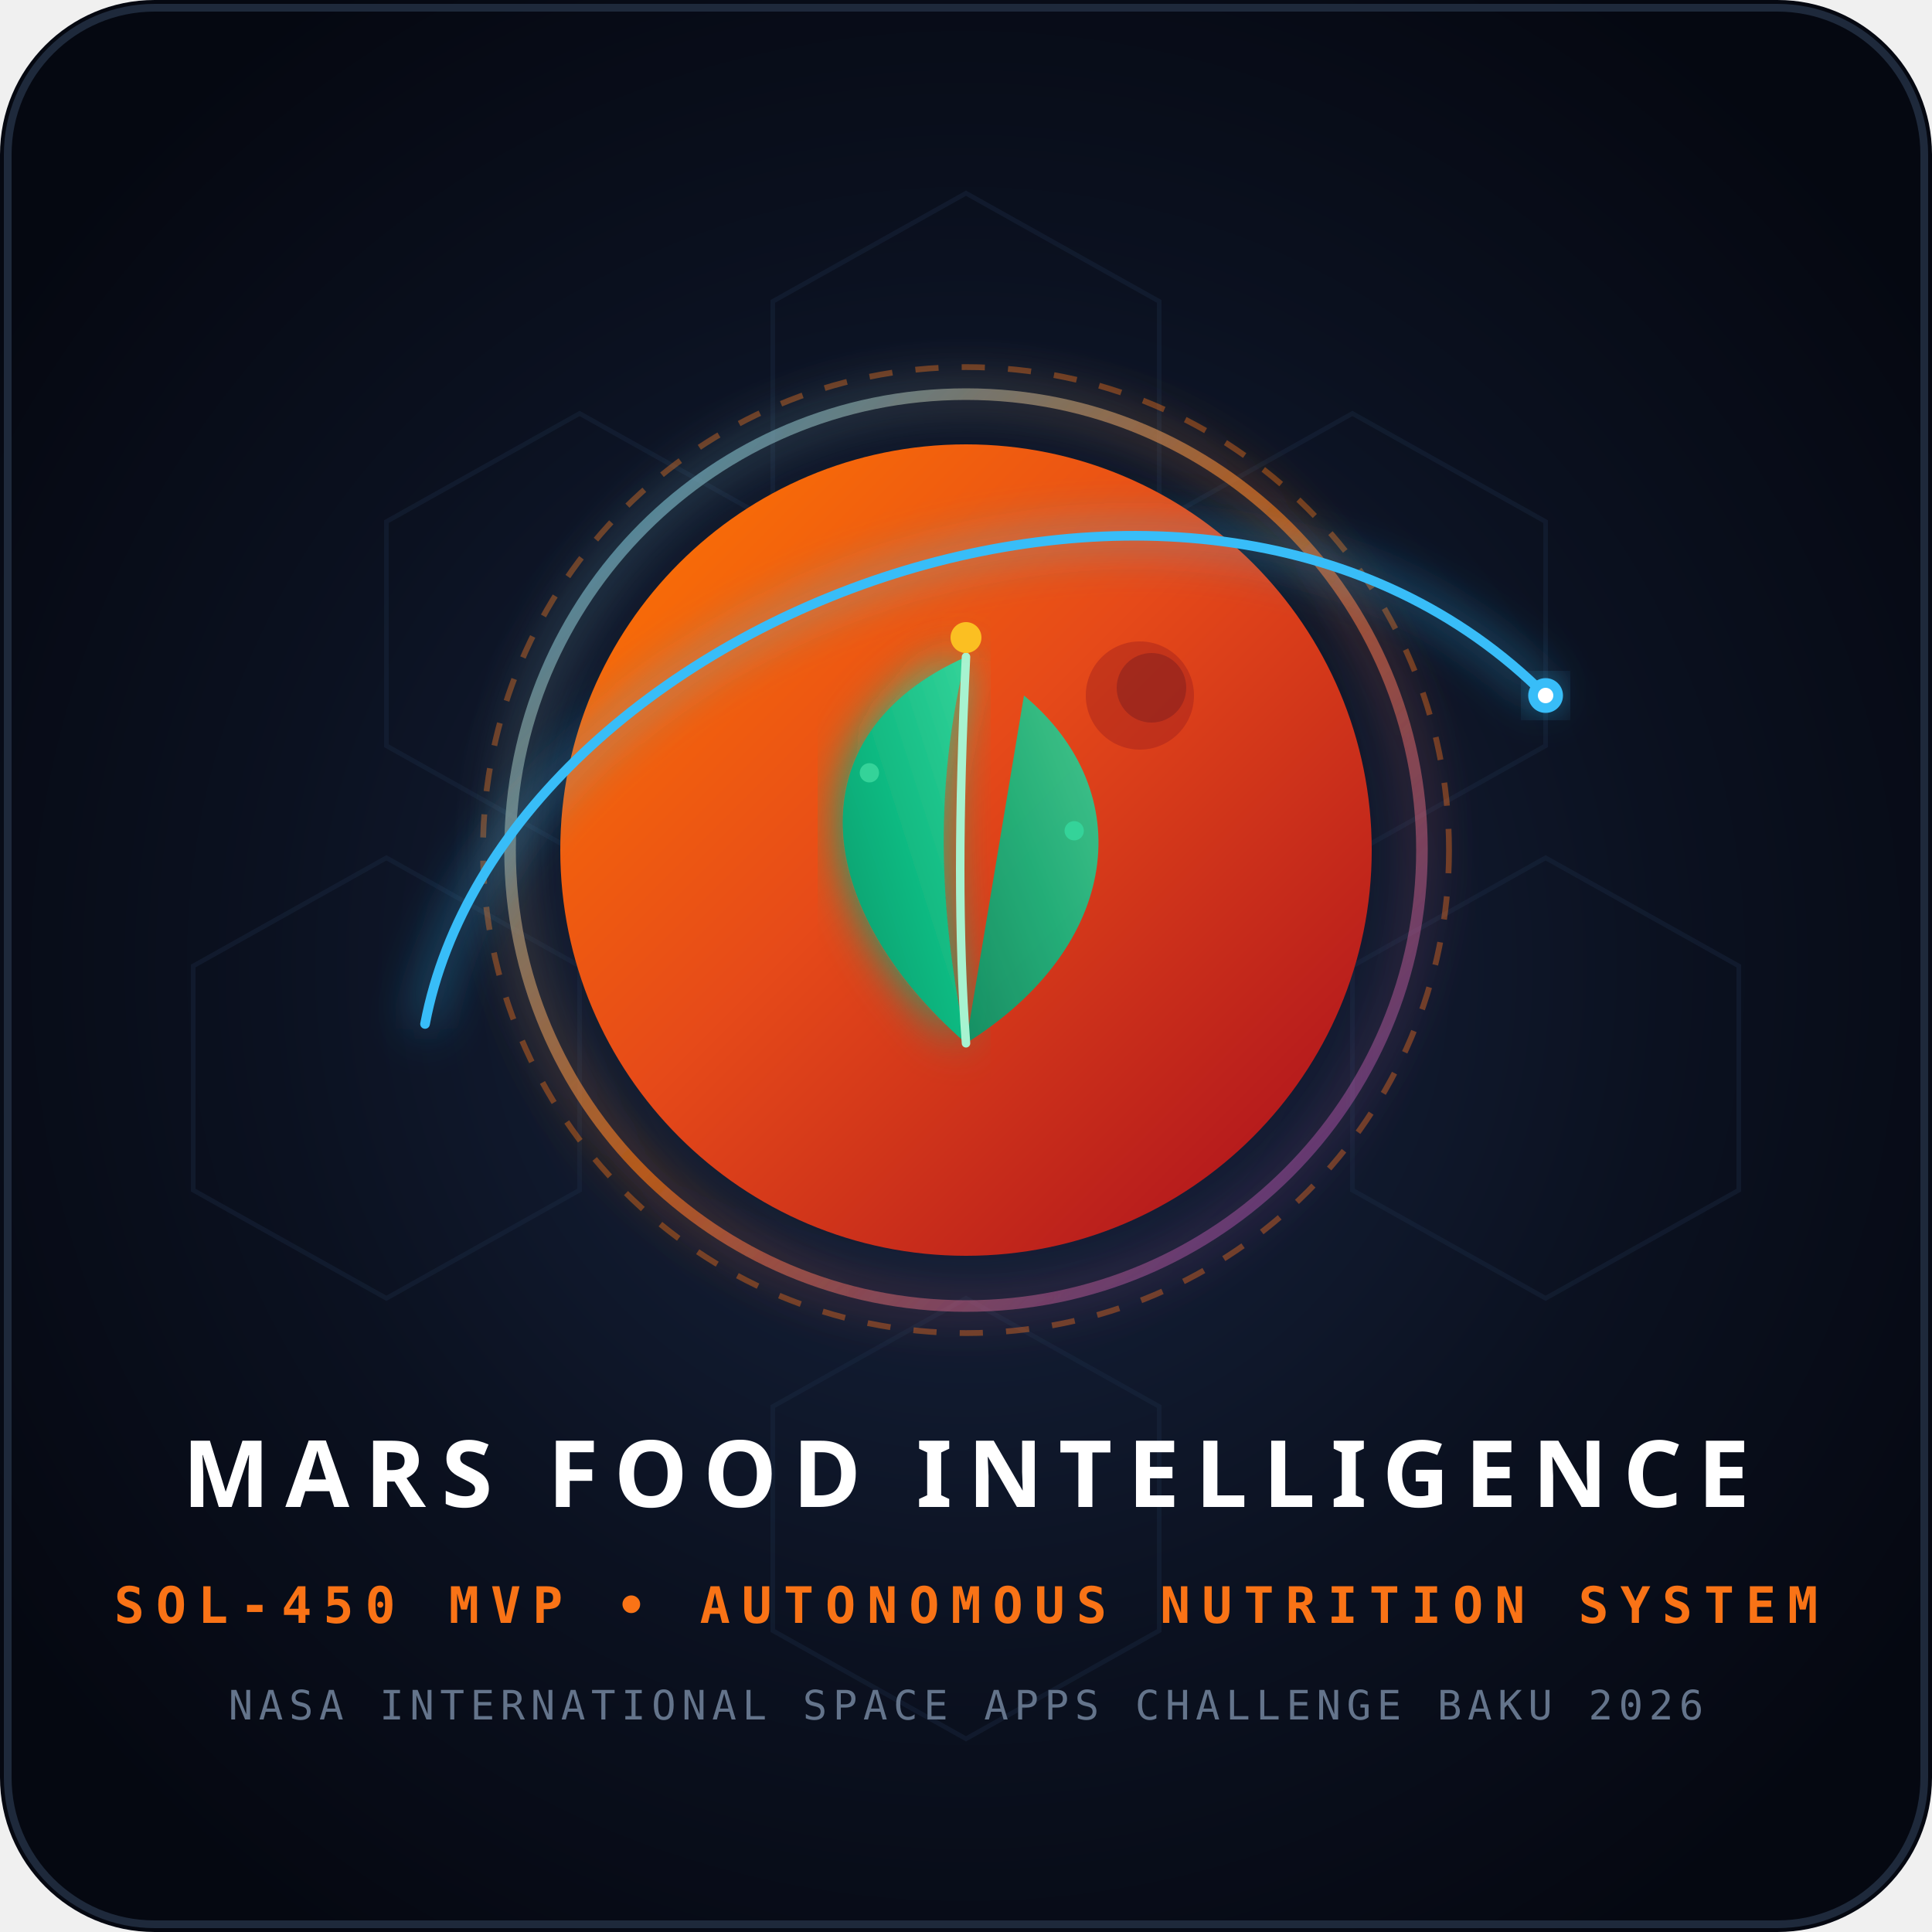
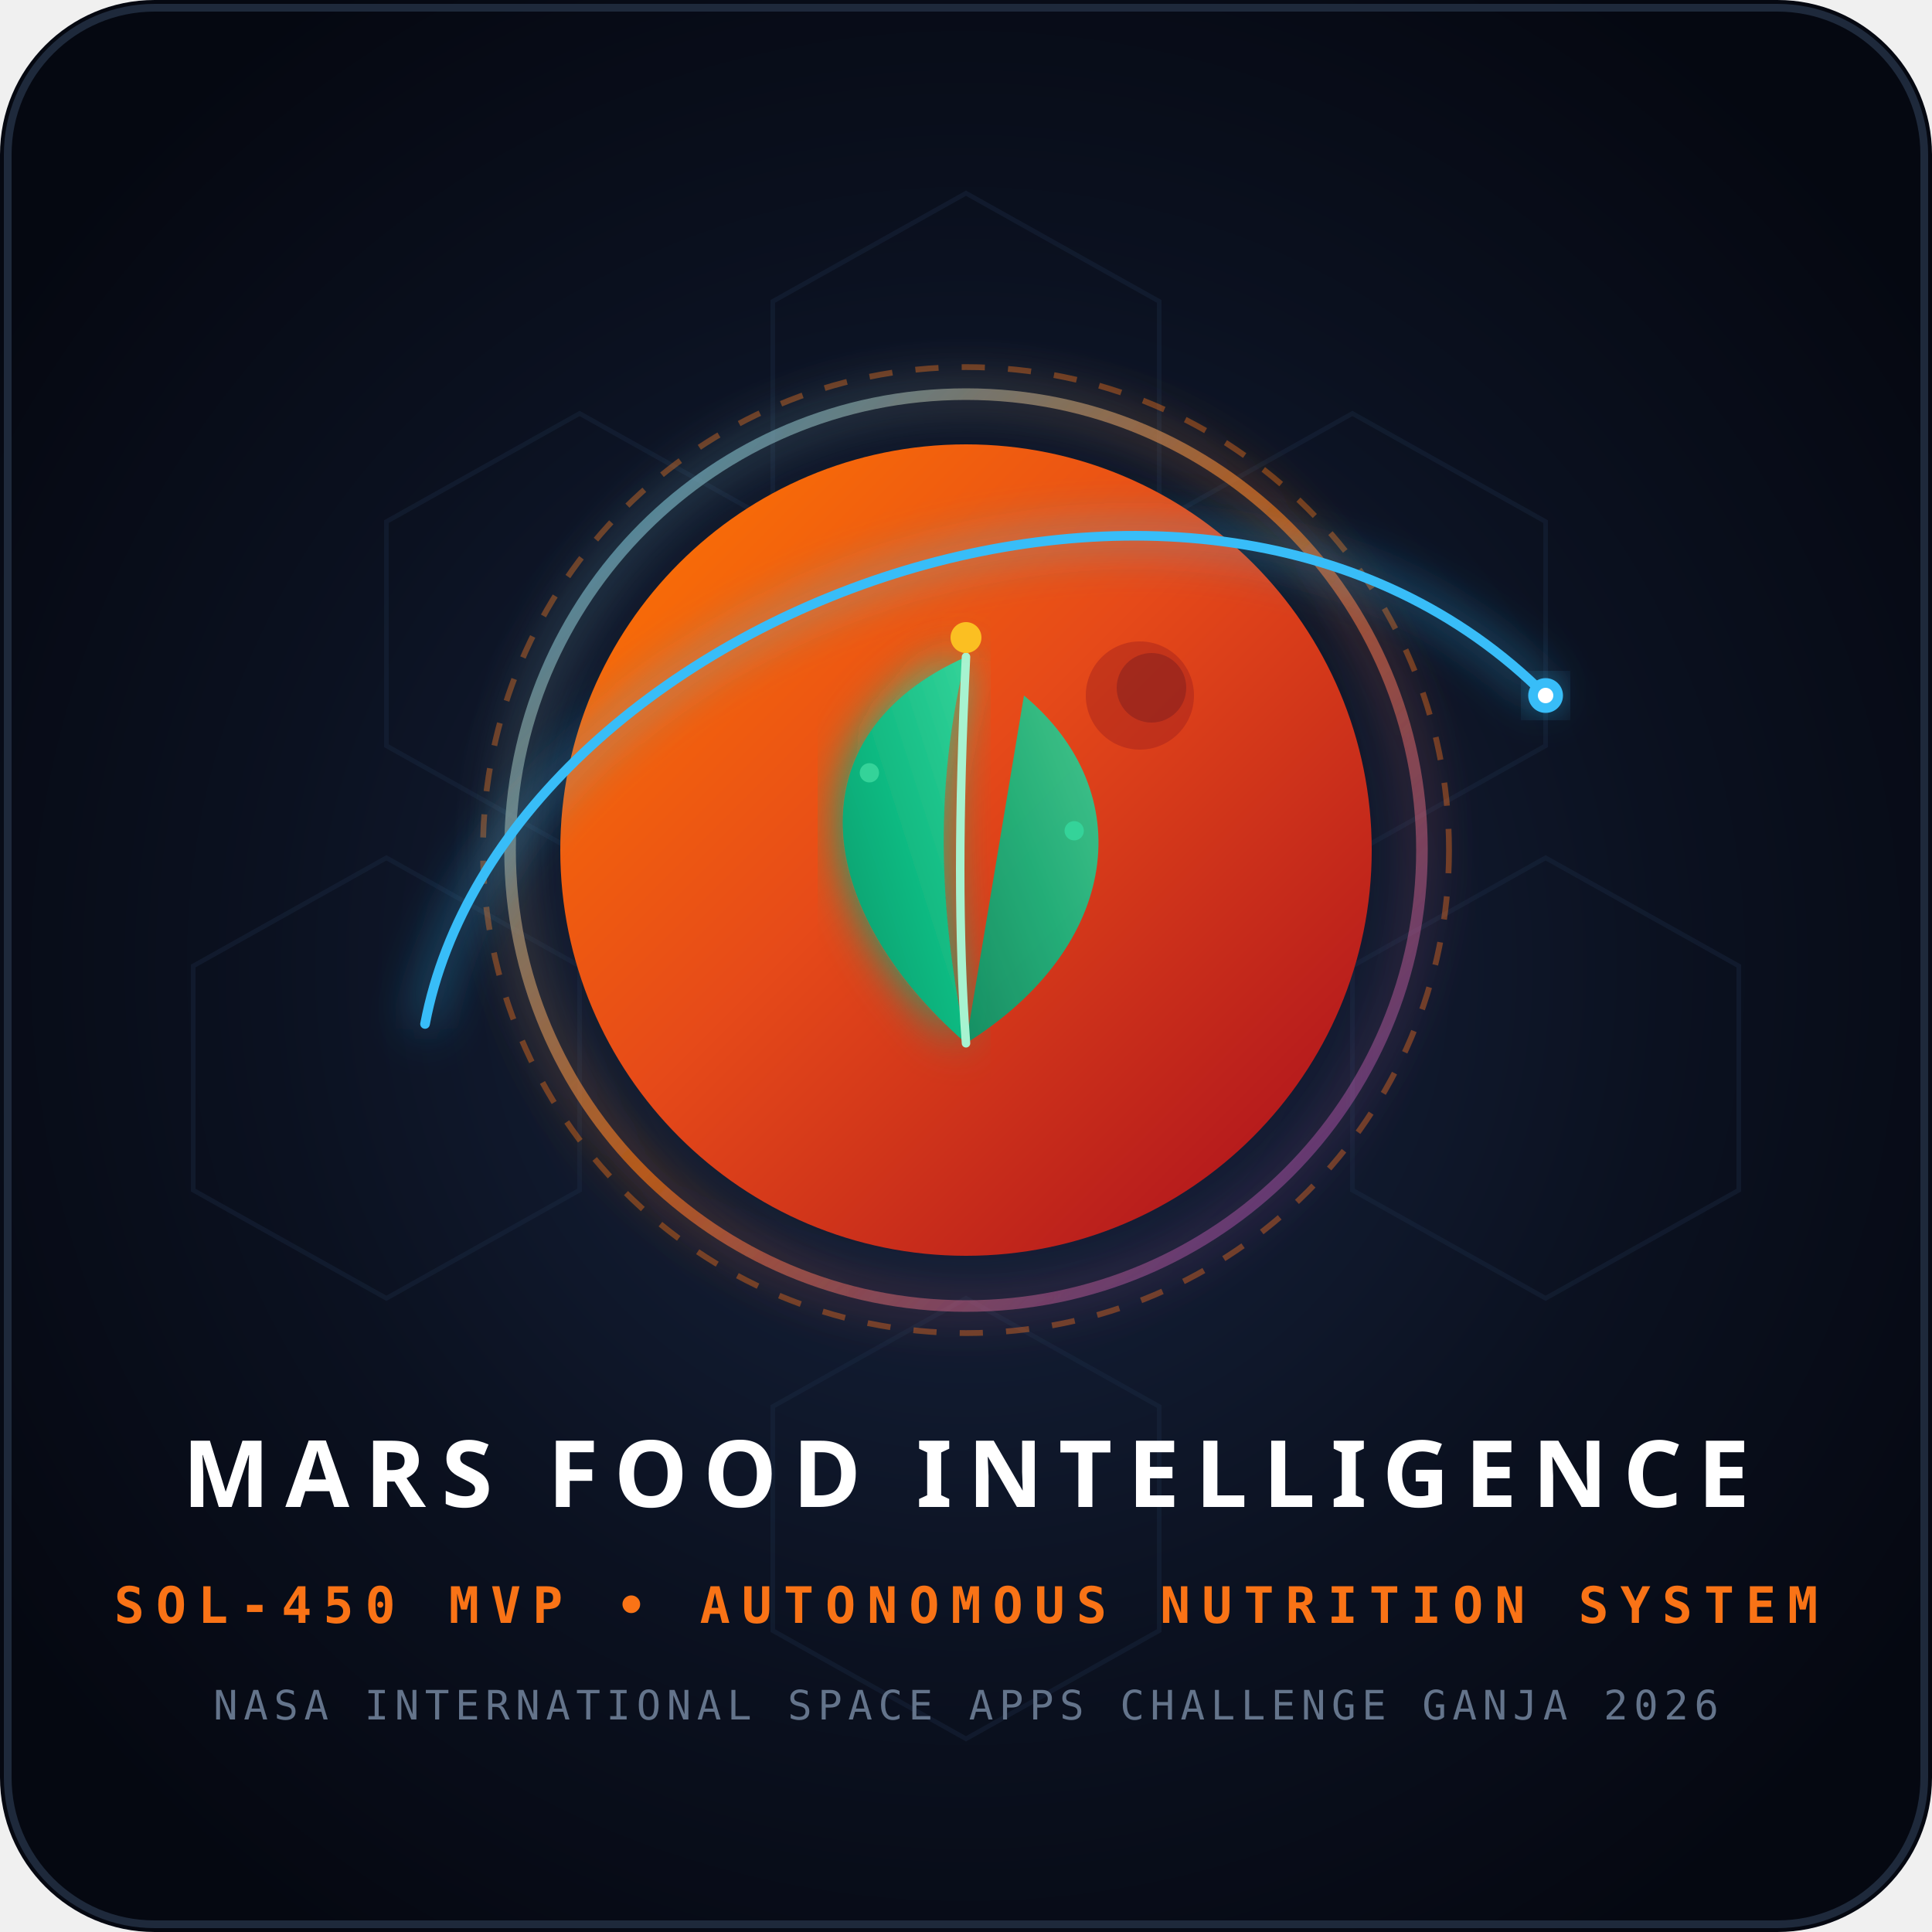
<svg xmlns="http://www.w3.org/2000/svg" viewBox="0 0 500 500" width="100%" height="100%">
  <defs>
    <radialGradient id="spaceGlow" cx="50%" cy="50%" r="60%">
      <stop offset="0%" stop-color="#182642" />
      <stop offset="60%" stop-color="#0b1120" />
      <stop offset="100%" stop-color="#050811" />
    </radialGradient>
    <linearGradient id="marsSurface" x1="0%" y1="0%" x2="100%" y2="100%">
      <stop offset="0%" stop-color="#ff7a00" />
      <stop offset="45%" stop-color="#e64a19" />
      <stop offset="85%" stop-color="#b71c1c" />
      <stop offset="100%" stop-color="#4a0e0e" />
    </linearGradient>
    <linearGradient id="bioGlow" x1="0%" y1="100%" x2="100%" y2="0%">
      <stop offset="0%" stop-color="#059669" />
      <stop offset="50%" stop-color="#10b981" />
      <stop offset="100%" stop-color="#34d399" />
    </linearGradient>
    <linearGradient id="orbitRing" x1="0%" y1="0%" x2="100%" y2="100%">
      <stop offset="0%" stop-color="#38bdf8" stop-opacity="0.9" />
      <stop offset="50%" stop-color="#f97316" stop-opacity="0.8" />
      <stop offset="100%" stop-color="#a855f7" stop-opacity="0.4" />
    </linearGradient>
    <filter id="glowEffect" x="-20%" y="-20%" width="140%" height="140%">
      <feGaussianBlur stdDeviation="6" result="blur" />
      <feComposite in="SourceGraphic" in2="blur" operator="over" />
    </filter>
    <filter id="sunHalo" x="-30%" y="-30%" width="160%" height="160%">
      <feGaussianBlur stdDeviation="12" result="halo" />
      <feComposite in="SourceGraphic" in2="halo" operator="over" />
    </filter>
  </defs>
  <rect width="500" height="500" rx="40" fill="url(#spaceGlow)" />
  <rect width="496" height="496" x="2" y="2" rx="38" fill="none" stroke="#1e293b" stroke-width="2" />
  <g stroke="#1e2e48" stroke-width="1.2" opacity="0.35" fill="none">
    <polygon points="250,50 300,78 300,136 250,164 200,136 200,78" />
    <polygon points="350,107 400,135 400,193 350,221 300,193 300,135" />
    <polygon points="150,107 200,135 200,193 150,221 100,193 100,135" />
    <polygon points="400,222 450,250 450,308 400,336 350,308 350,250" />
    <polygon points="100,222 150,250 150,308 100,336 50,308 50,250" />
    <polygon points="250,336 300,364 300,422 250,450 200,422 200,364" />
  </g>
  <g transform="translate(250, 220)">
    <circle r="125" fill="none" stroke="#f97316" stroke-width="1.5" opacity="0.4" stroke-dasharray="6 6" />
    <circle r="118" fill="none" stroke="url(#orbitRing)" stroke-width="3" filter="url(#glowEffect)" opacity="0.85" />
    <circle r="105" fill="url(#marsSurface)" />
    <path d="M-60,-30 A 24 16 0 0 0 -20,-20 A 24 16 0 0 1 -60,-30" fill="#991b1b" opacity="0.45" />
    <path d="M10,25 A 35 20 0 0 0 65,40 A 35 20 0 0 1 10,25" fill="#7f1d1d" opacity="0.55" />
    <path d="M-40,40 A 18 12 0 0 0 -15,48 A 18 12 0 0 1 -40,40" fill="#991b1b" opacity="0.4" />
    <circle cx="45" cy="-40" r="14" fill="#991b1b" opacity="0.4" />
    <circle cx="48" cy="-42" r="9" fill="#7f1d1d" opacity="0.5" />
    <path d="M0,-105 A 105 105 0 0 1 0,105 A 105 105 0 0 0 0,-105" fill="#020617" opacity="0.52" />
    <path d="M-140,45 C-120,-60 60,-130 150,-40" fill="none" stroke="#38bdf8" stroke-width="2.5" stroke-linecap="round" filter="url(#glowEffect)" />
    <circle cx="150" cy="-40" r="4.5" fill="#38bdf8" filter="url(#glowEffect)" />
    <circle cx="150" cy="-40" r="2" fill="#ffffff" />
    <path d="M0,50 C-40,15 -45,-30 0,-50 C-10,-10 -5,25 0,50 Z" fill="url(#bioGlow)" filter="url(#glowEffect)" />
    <path d="M0,50 C40,25 45,-15 15,-40 C10,-10 5,20 0,50 Z" fill="url(#bioGlow)" opacity="0.9" />
    <path d="M0,50 Q-3,10 0,-50" fill="none" stroke="#a7f3d0" stroke-width="2.2" stroke-linecap="round" />
    <circle cx="0" cy="-55" r="4" fill="#fbbf24" filter="url(#sunHalo)" />
    <circle cx="-25" cy="-20" r="2.5" fill="#34d399" />
    <circle cx="28" cy="-5" r="2.5" fill="#34d399" />
  </g>
  <text x="250" y="390" text-anchor="middle" font-family="'Space Grotesk', 'Montserrat', sans-serif" font-size="24" font-weight="800" letter-spacing="4" fill="#ffffff">
    MARS FOOD INTELLIGENCE
  </text>
  <text x="250" y="420" text-anchor="middle" font-family="'JetBrains Mono', monospace" font-size="13" font-weight="700" letter-spacing="3" fill="#f97316">
    SOL-450 MVP • AUTONOMOUS NUTRITION SYSTEM
  </text>
  <text x="250" y="445" text-anchor="middle" font-family="'JetBrains Mono', monospace" font-size="10.5" font-weight="500" letter-spacing="1.5" fill="#64748b">
-     NASA INTERNATIONAL SPACE APPS CHALLENGE BAKU 2026
+     NASA INTERNATIONAL SPACE APPS CHALLENGE GANJA 2026
  </text>
</svg>
